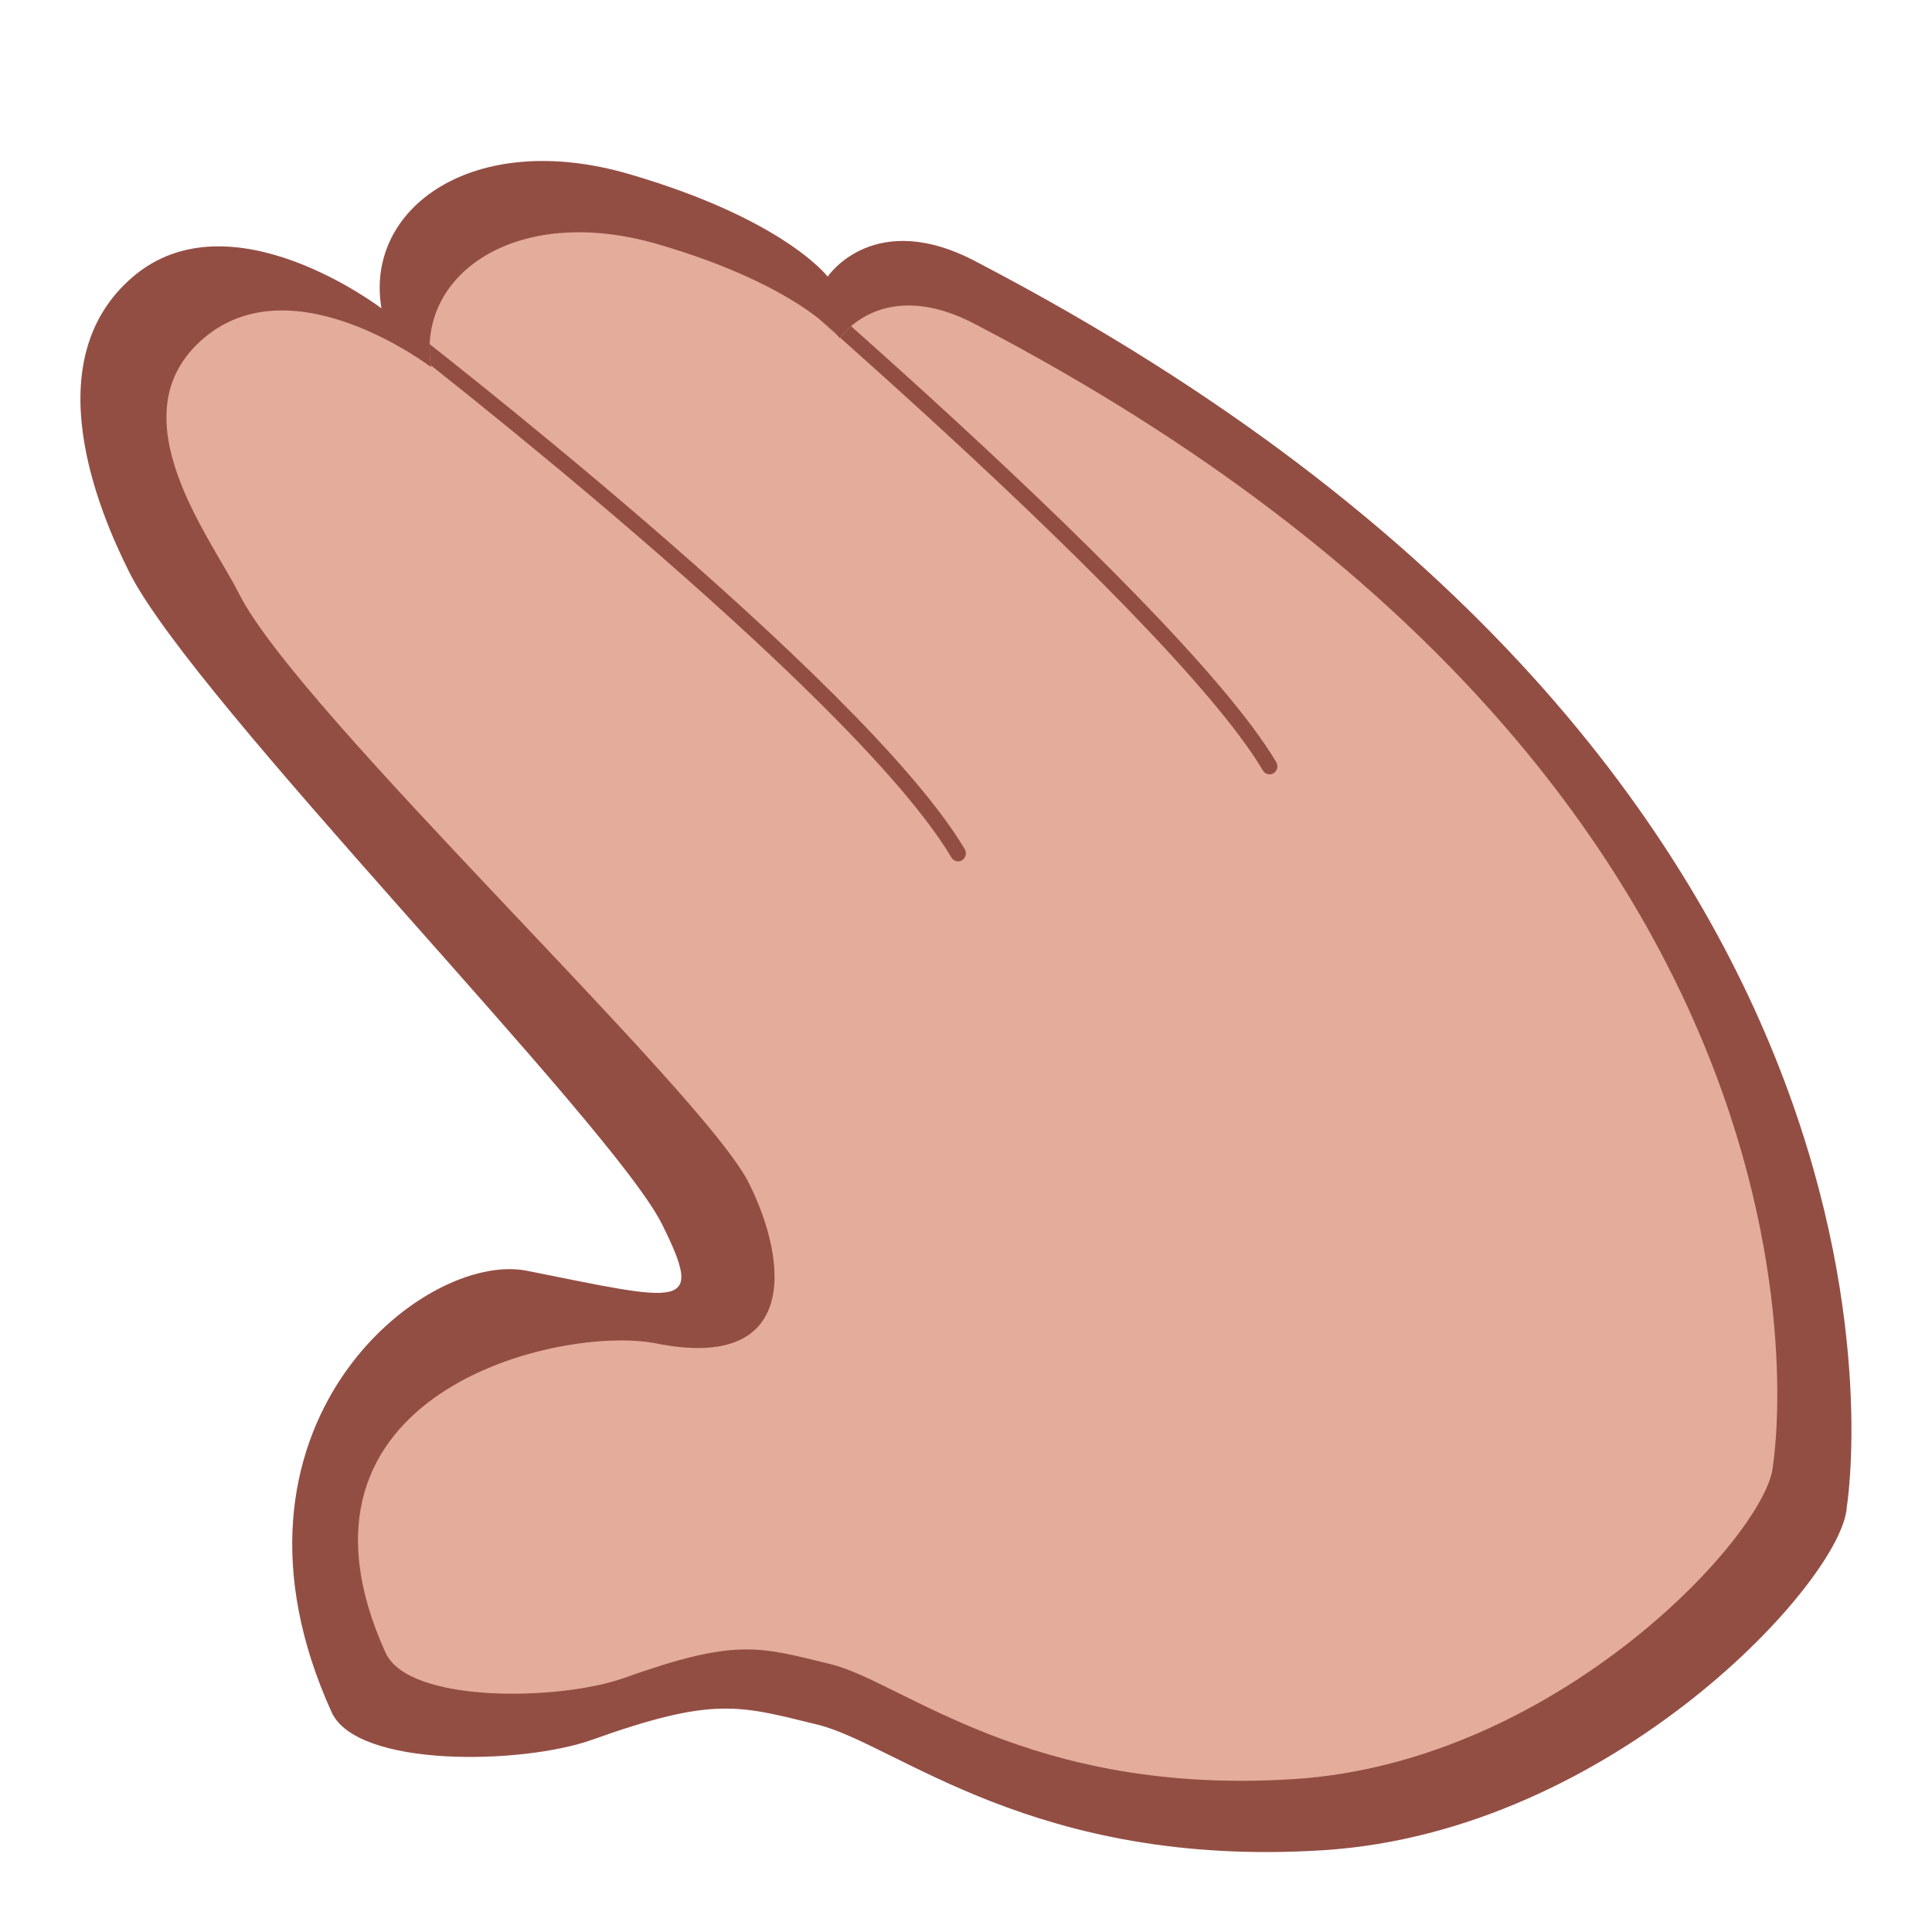
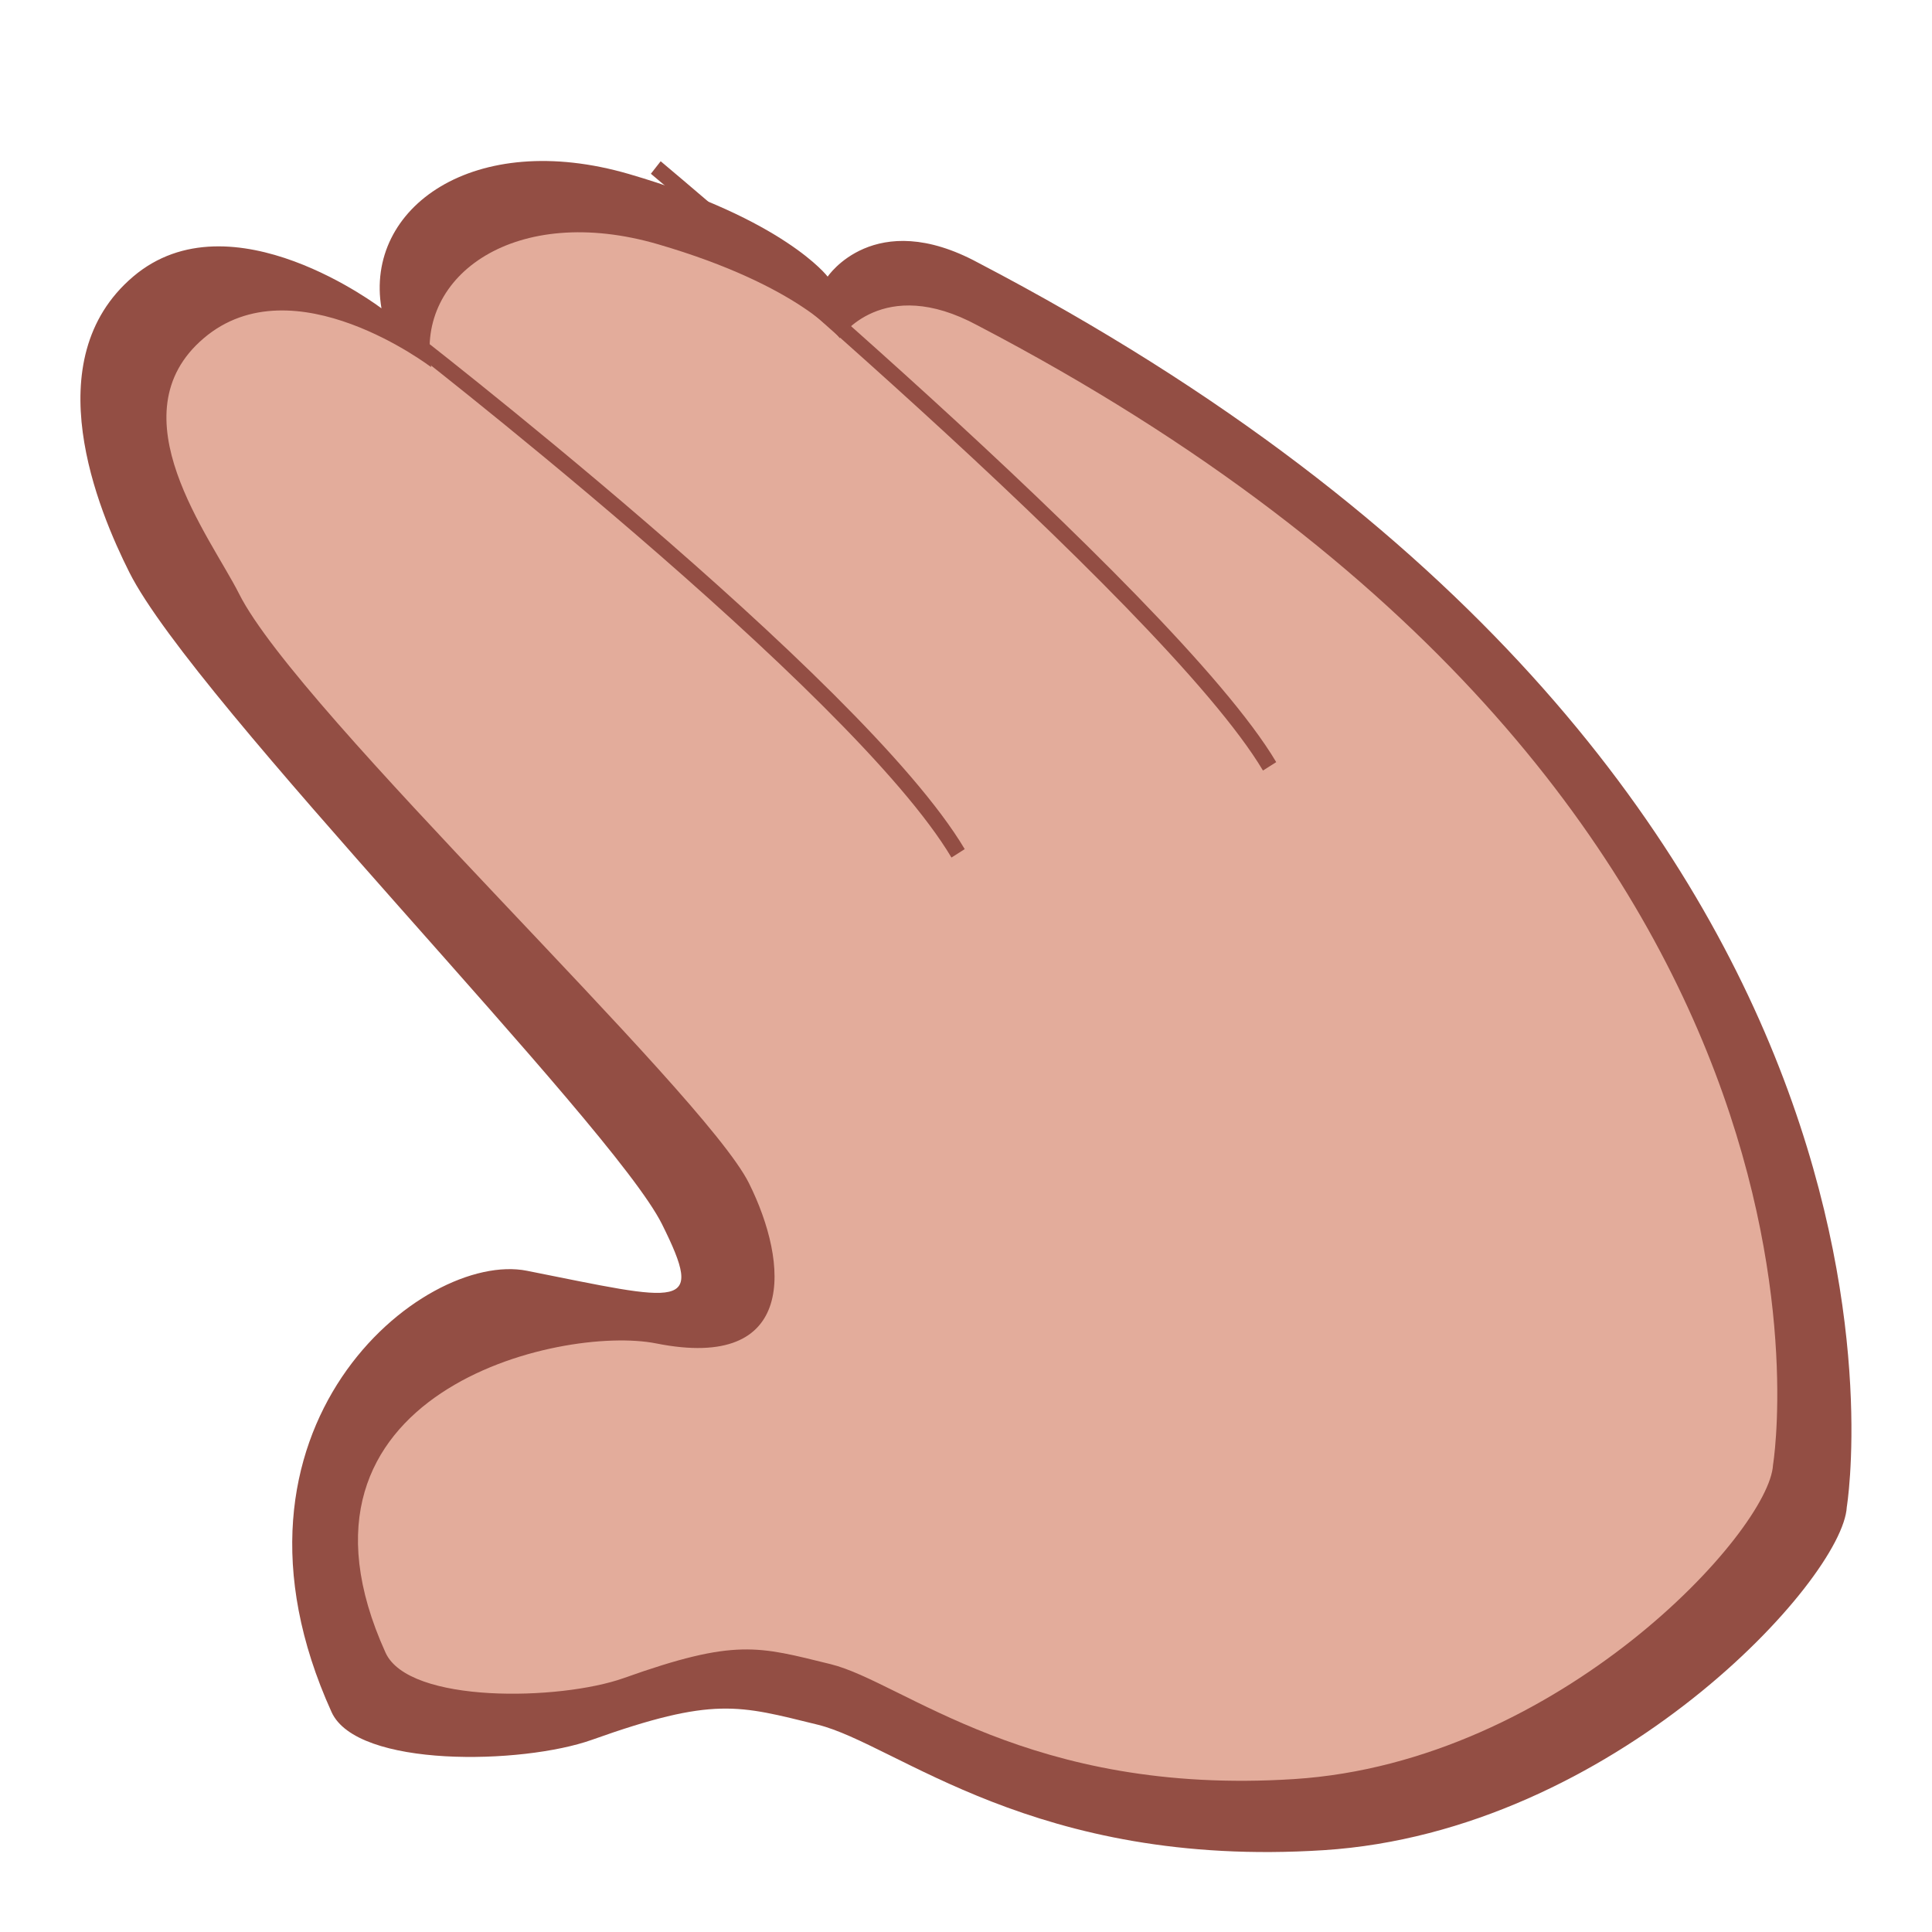
- <svg xmlns="http://www.w3.org/2000/svg" width="100%" height="100%" viewBox="0 0 24 24" version="1.1" xml:space="preserve" style="fill-rule:evenodd;clip-rule:evenodd;stroke-linecap:round;stroke-linejoin:round;stroke-miterlimit:1.414;">
+ <svg xmlns="http://www.w3.org/2000/svg" viewBox="0 0 24 24" width="100%" xml:space="preserve" version="1.1" height="100%" baseProfile="tiny">
  <g transform="matrix(1,0,0,1,-221,-154)">
    <g transform="matrix(1,0,0,1,-17,101)">
      <g id="flat_outlined">
-         <rect id="hand-flat_outline" x="238" y="53" width="24" height="24" style="fill:none;" />
-         <clipPath id="_clip1">
-           <rect id="hand-flat_outline1" x="238" y="53" width="24" height="24" />
-         </clipPath>
-         <g clip-path="url(#_clip1)">
+         <rect style="fill:none;" width="24" id="hand-flat_outline" y="53" x="238" height="24" />
+         <g>
          <g id="outline" transform="matrix(1.23258,0,0,1.27367,-58.6308,-17.4364)">
-             <path d="M259.271,70C259.271,70 260.489,62.905 250.516,57.864C249.47,57.317 249,58 249,58C249,58 248.565,57.442 247,57C245.435,56.558 244.33,57.327 244.503,58.309C244.504,58.311 242.988,57.187 242,58C241.012,58.813 241.647,60.277 241.962,60.884C242.618,62.149 246.824,66.26 247.33,67.241C247.769,68.093 247.53,67.997 245.969,67.696C244.921,67.494 242.701,69.227 244,72C244.256,72.547 245.923,72.512 246.623,72.271C247.854,71.846 248.102,71.934 248.899,72.123C249.695,72.312 251.081,73.528 254,73.347C256.919,73.166 259.233,70.705 259.271,70" style="fill:rgb(147,78,68);" />
+             <path style="fill:rgb(147,78,68);" d="M259.271,70C259.271,70 260.489,62.905 250.516,57.864C249.47,57.317 249,58 249,58C249,58 248.565,57.442 247,57C245.435,56.558 244.33,57.327 244.503,58.309C244.504,58.311 242.988,57.187 242,58C241.012,58.813 241.647,60.277 241.962,60.884C242.618,62.149 246.824,66.26 247.33,67.241C247.769,68.093 247.53,67.997 245.969,67.696C244.921,67.494 242.701,69.227 244,72C244.256,72.547 245.923,72.512 246.623,72.271C247.854,71.846 248.102,71.934 248.899,72.123C249.695,72.312 251.081,73.528 254,73.347C256.919,73.166 259.233,70.705 259.271,70" />
          </g>
          <g transform="matrix(1.12869,0,0,1.16632,-32.6114,-10.4457)">
-             <path d="M259.271,70C259.271,70 260.489,62.905 250.516,57.864C249.47,57.317 249,58 249,58C249,58 248.565,57.442 247,57C245.435,56.558 244.33,57.327 244.503,58.309C244.504,58.311 242.988,57.187 242,58C241.012,58.813 242.074,60.117 242.389,60.724C243.046,61.989 247.494,66.019 248,67C248.439,67.852 248.541,69.008 246.98,68.707C245.932,68.505 242.701,69.227 244,72C244.256,72.547 245.923,72.512 246.623,72.271C247.854,71.846 248.102,71.934 248.899,72.123C249.695,72.312 251.081,73.528 254,73.347C256.919,73.166 259.233,70.705 259.271,70" style="fill:rgb(227,172,155);" />
-             <clipPath id="_clip2">
-               <path d="M259.271,70C259.271,70 260.489,62.905 250.516,57.864C249.47,57.317 249,58 249,58C249,58 248.565,57.442 247,57C245.435,56.558 244.33,57.327 244.503,58.309C244.504,58.311 242.988,57.187 242,58C241.012,58.813 242.074,60.117 242.389,60.724C243.046,61.989 247.494,66.019 248,67C248.439,67.852 248.541,69.008 246.98,68.707C245.932,68.505 242.701,69.227 244,72C244.256,72.547 245.923,72.512 246.623,72.271C247.854,71.846 248.102,71.934 248.899,72.123C249.695,72.312 251.081,73.528 254,73.347C256.919,73.166 259.233,70.705 259.271,70" />
-             </clipPath>
-             <g clip-path="url(#_clip2)">
-               <path d="M259.146,70.168C259.138,70.095 259.552,68.07 258.112,64.939C257.377,63.342 255.1,61.007 255.005,60.956C254.195,60.022 250.714,57.901 250.047,57.76C249.838,57.733 249.791,57.722 249.642,57.742C249.16,57.807 249,58.095 249,58.095C249,58.095 248.565,57.506 247,57.064C245.469,56.622 244.449,57.321 244.542,58.307C244.533,58.424 243.092,57.292 242.104,58.104C241.116,58.917 242.168,60.117 242.483,60.724C243.14,61.989 247.613,66.019 248.119,67C248.559,67.852 248.541,69.14 246.98,68.839C245.932,68.637 242.76,69.169 244.058,71.942C244.314,72.488 245.923,72.405 246.623,72.164C247.854,71.739 248.102,71.843 248.899,72.032C249.695,72.221 251.081,73.395 254,73.214C255.168,73.141 256.475,72.636 257.429,71.886C259.125,70.727 259.151,70.207 259.146,70.168Z" style="fill:rgb(227,172,155);" />
+             <path style="fill:rgb(227,172,155);" d="M259.271,70C259.271,70 260.489,62.905 250.516,57.864C249.47,57.317 249,58 249,58C249,58 248.565,57.442 247,57C245.435,56.558 244.33,57.327 244.503,58.309C244.504,58.311 242.988,57.187 242,58C241.012,58.813 242.074,60.117 242.389,60.724C243.046,61.989 247.494,66.019 248,67C248.439,67.852 248.541,69.008 246.98,68.707C245.932,68.505 242.701,69.227 244,72C244.256,72.547 245.923,72.512 246.623,72.271C247.854,71.846 248.102,71.934 248.899,72.123C249.695,72.312 251.081,73.528 254,73.347C256.919,73.166 259.233,70.705 259.271,70" />
+             <g>
+               <path style="fill:rgb(227,172,155);" d="M259.146,70.168C259.138,70.095 259.552,68.07 258.112,64.939C257.377,63.342 255.1,61.007 255.005,60.956C254.195,60.022 250.714,57.901 250.047,57.76C249.838,57.733 249.791,57.722 249.642,57.742C249.16,57.807 249,58.095 249,58.095C249,58.095 248.565,57.506 247,57.064C245.469,56.622 244.449,57.321 244.542,58.307C244.533,58.424 243.092,57.292 242.104,58.104C241.116,58.917 242.168,60.117 242.483,60.724C243.14,61.989 247.613,66.019 248.119,67C248.559,67.852 248.541,69.14 246.98,68.839C245.932,68.637 242.76,69.169 244.058,71.942C244.314,72.488 245.923,72.405 246.623,72.164C247.854,71.739 248.102,71.843 248.899,72.032C249.695,72.221 251.081,73.395 254,73.214C255.168,73.141 256.475,72.636 257.429,71.886C259.125,70.727 259.151,70.207 259.146,70.168Z" />
              <g transform="matrix(0.815913,0,0,0.815913,107.903,-35.0892)">
-                 <path d="M167,114C167,114 173.168,118.605 174.527,120.817" style="fill:none;stroke:rgb(147,78,68);stroke-width:0.21px;" />
+                 <path style="fill:none;stroke:rgb(147,78,68);stroke-width:0.21px;" d="M167,114C167,114 173.168,118.605 174.527,120.817" />
              </g>
              <g transform="matrix(0.815913,0,0,0.815913,110.717,-36.8318)">
-                 <path d="M167,114C167,114 173.922,119.605 175.28,121.817" style="fill:none;stroke:rgb(147,78,68);stroke-width:0.21px;" />
+                 <path style="fill:none;stroke:rgb(147,78,68);stroke-width:0.21px;" d="M167,114C167,114 173.922,119.605 175.28,121.817" />
              </g>
            </g>
          </g>
        </g>
      </g>
    </g>
  </g>
</svg>
